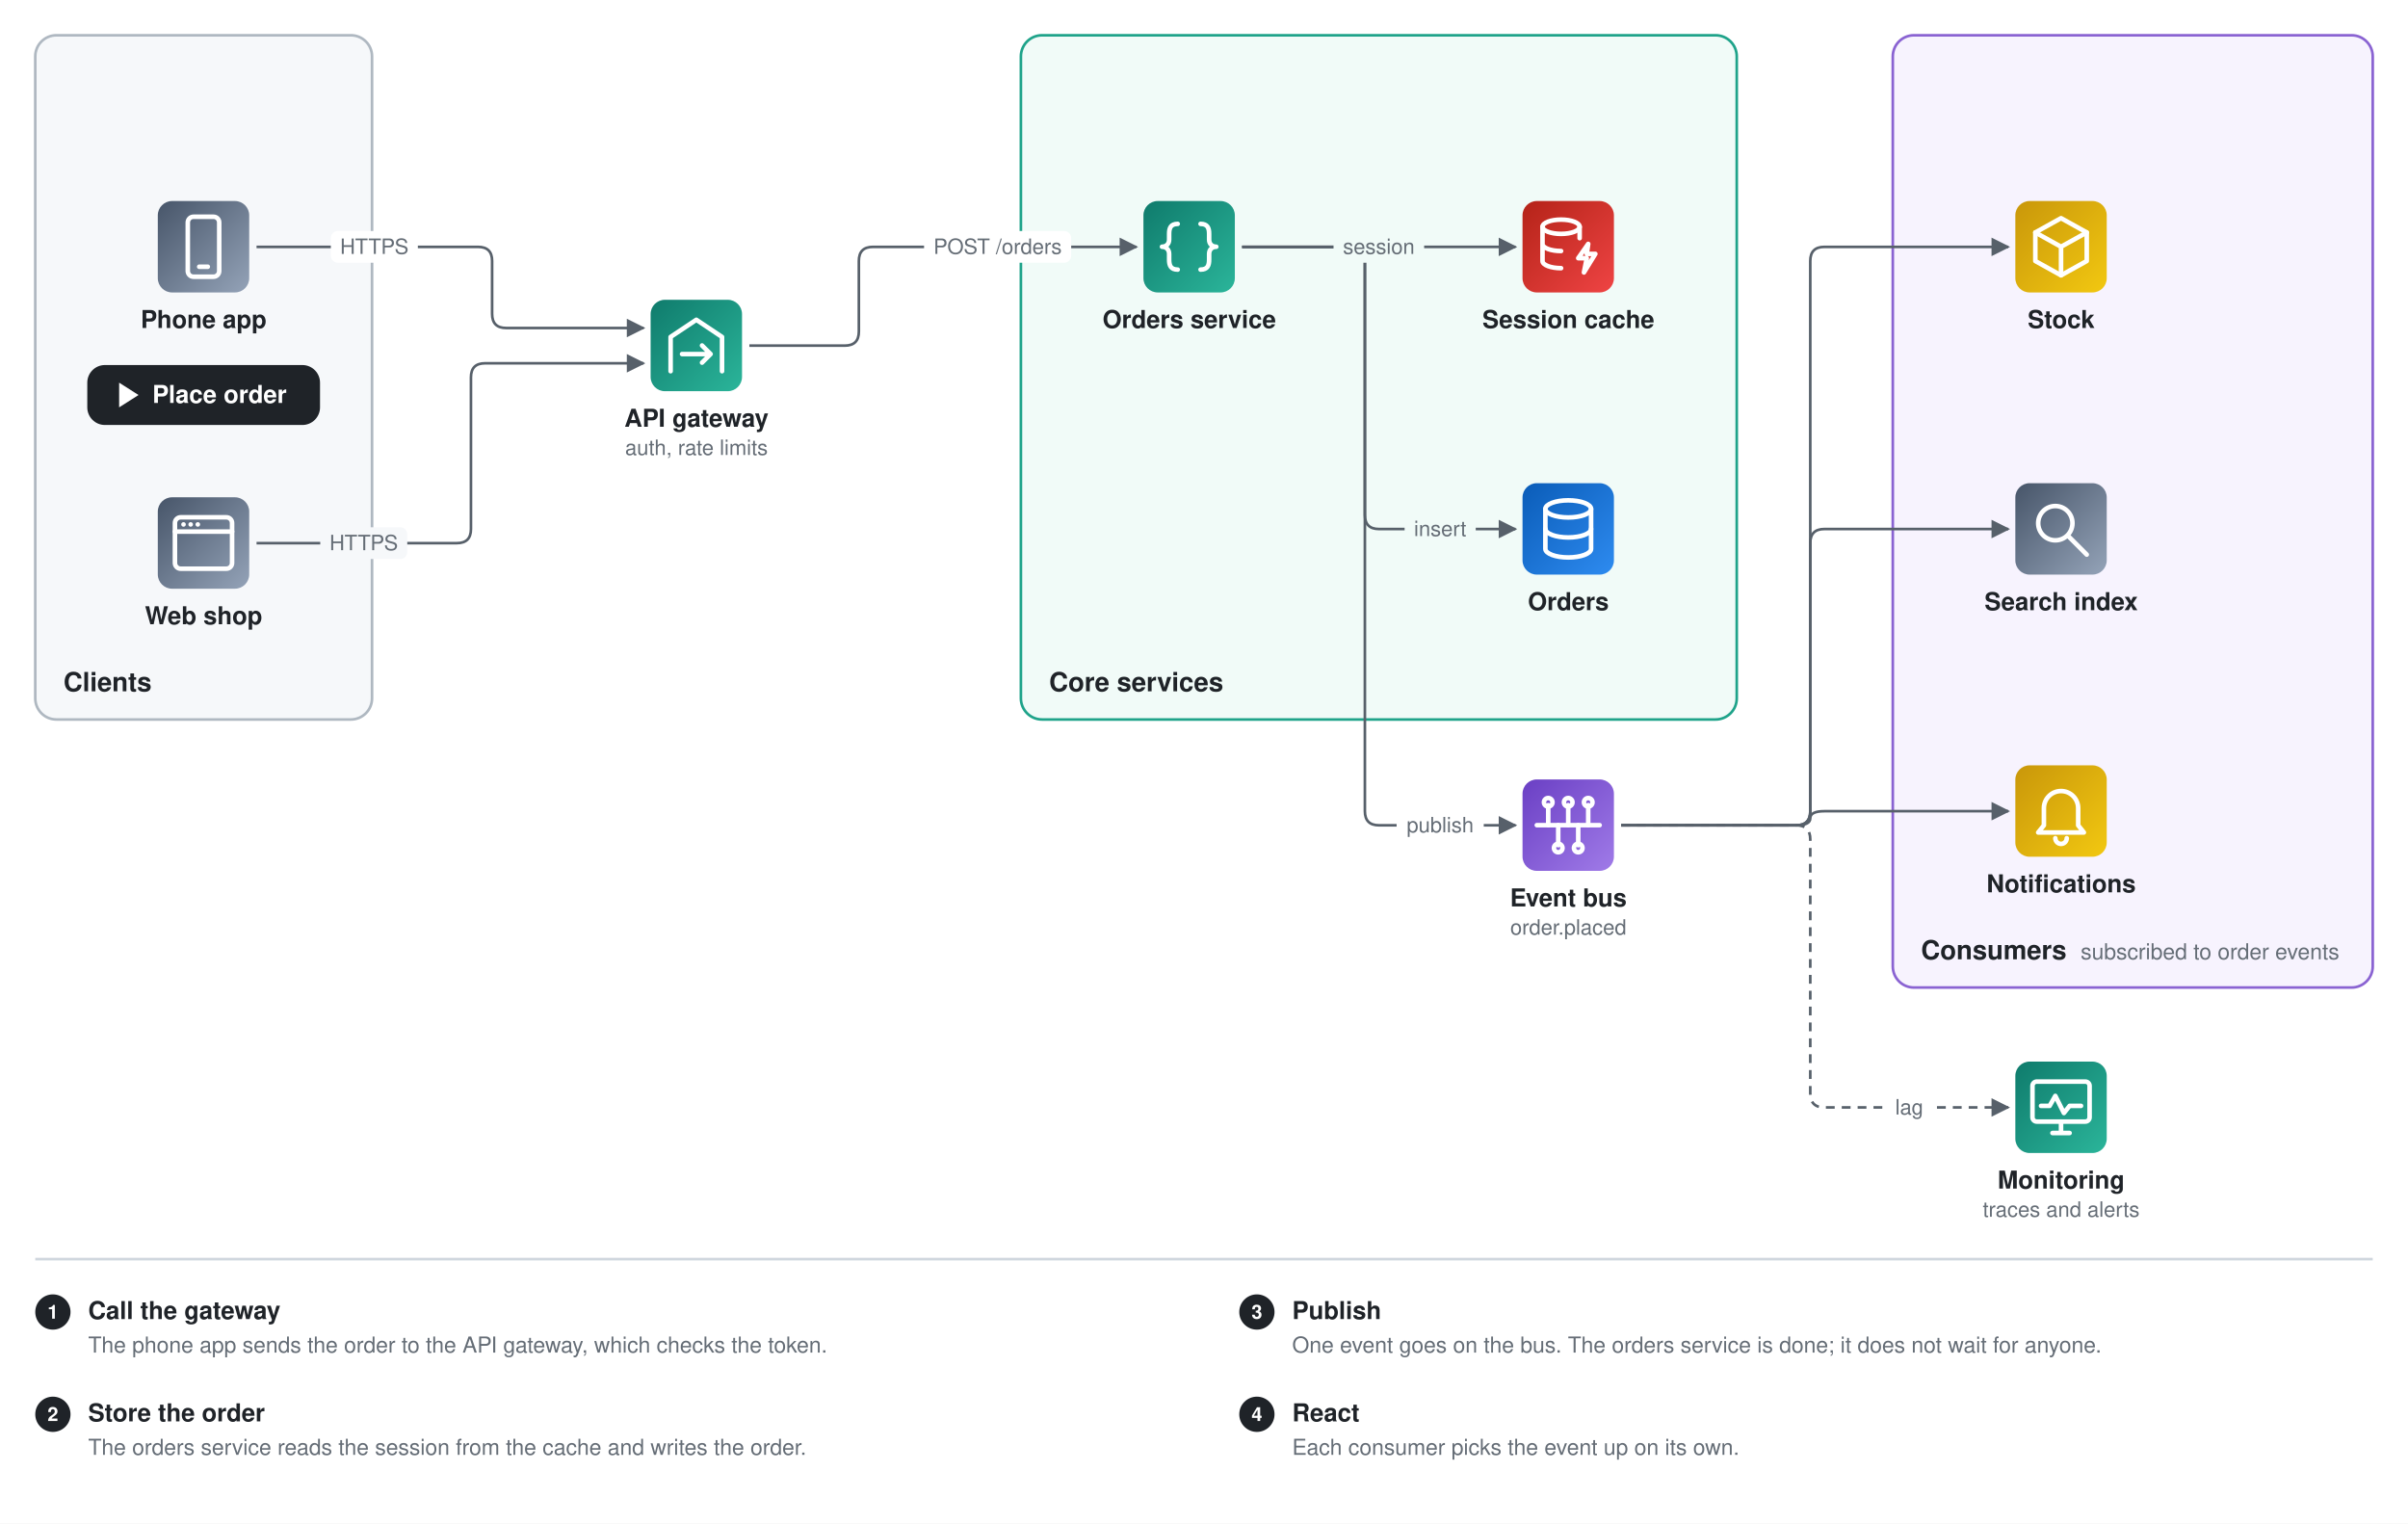
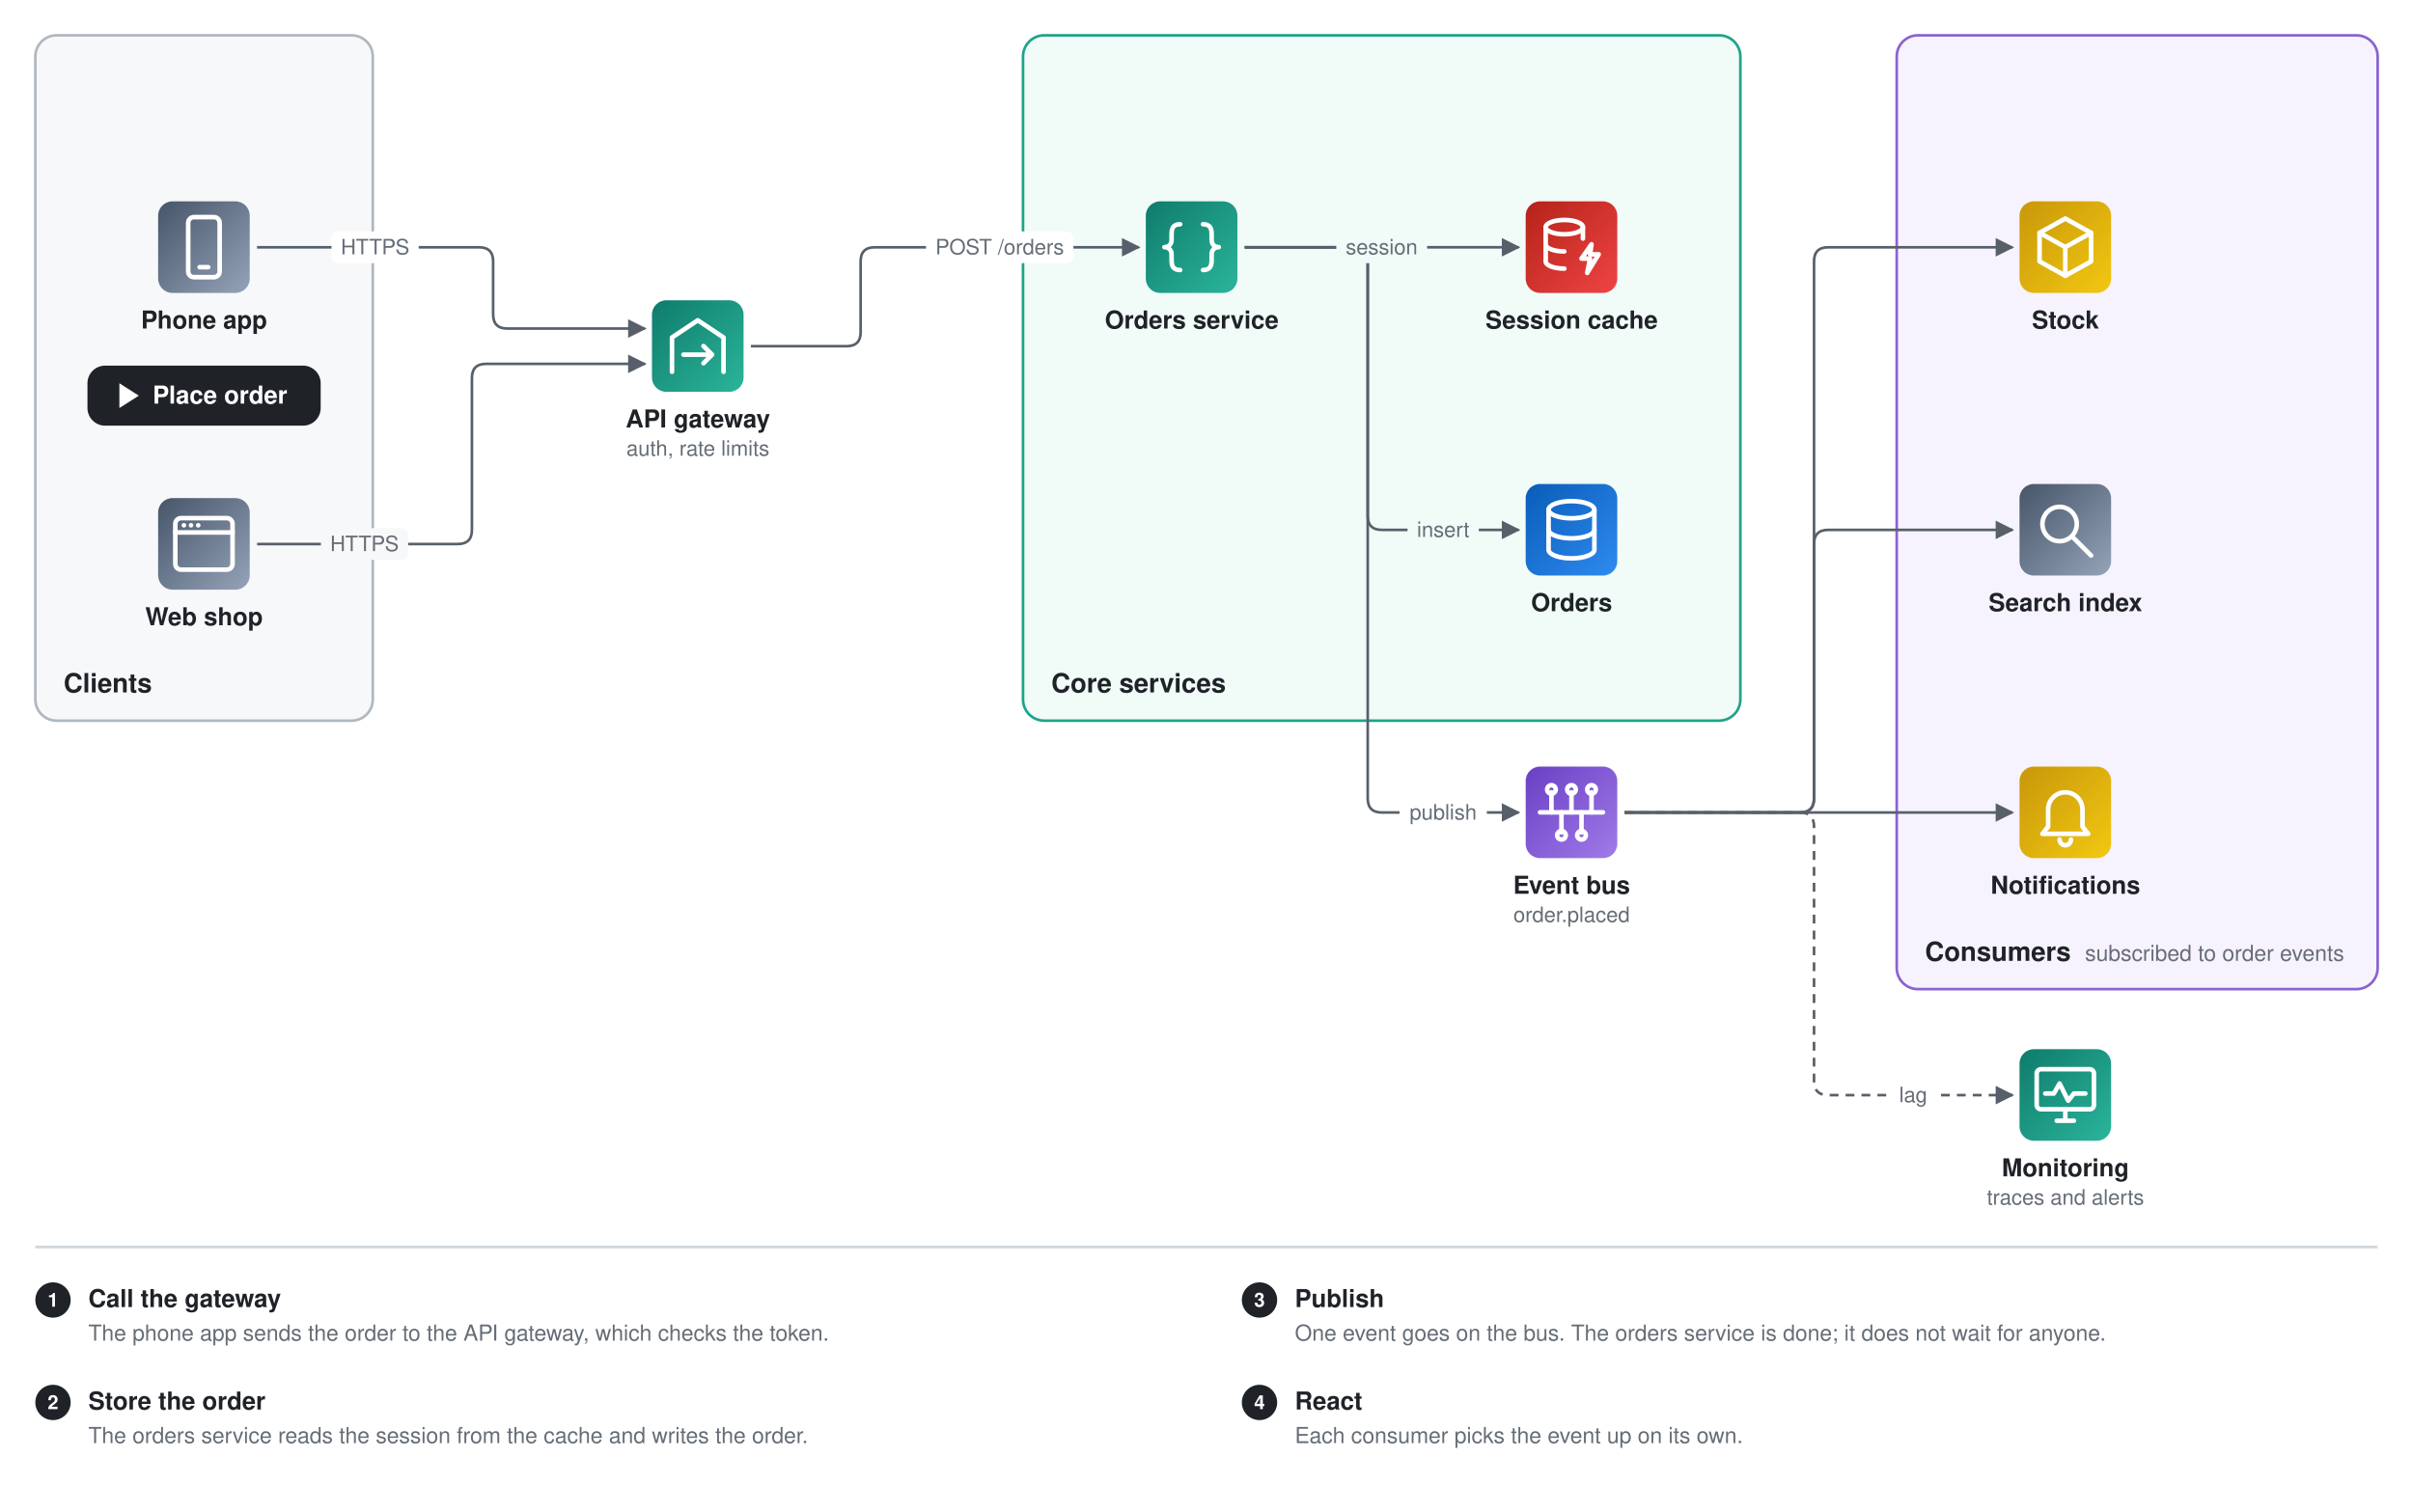
- <svg xmlns="http://www.w3.org/2000/svg" viewBox="-115.5 -140 1365.7 864" width="1365.7" height="864" font-family="-apple-system, BlinkMacSystemFont, 'Segoe UI', Helvetica, Arial, sans-serif" role="img" aria-label="Phone and web clients call one gateway. The orders service stores each order and publishes an event, and three consumers react to it on their own: stock, search and notifications.">
+ <svg xmlns="http://www.w3.org/2000/svg" viewBox="-115.5 -140 1365.7 856" width="1365.7" height="856" font-family="-apple-system, BlinkMacSystemFont, 'Segoe UI', Helvetica, Arial, sans-serif" role="img" aria-label="Phone and web clients call one gateway. The orders service stores each order and publishes an event, and three consumers react to it on their own: stock, search and notifications.">
  <defs>
    <linearGradient id="tile-amber" x1="0" y1="0" x2="1" y2="1">
      <stop offset="0" stop-color="#c9970a" />
      <stop offset="1" stop-color="#f2c811" />
    </linearGradient>
    <linearGradient id="tile-blue" x1="0" y1="0" x2="1" y2="1">
      <stop offset="0" stop-color="#0a5cb8" />
      <stop offset="1" stop-color="#2e8bf0" />
    </linearGradient>
    <linearGradient id="tile-red" x1="0" y1="0" x2="1" y2="1">
      <stop offset="0" stop-color="#b42318" />
      <stop offset="1" stop-color="#ef4444" />
    </linearGradient>
    <linearGradient id="tile-slate" x1="0" y1="0" x2="1" y2="1">
      <stop offset="0" stop-color="#475569" />
      <stop offset="1" stop-color="#94a3b8" />
    </linearGradient>
    <linearGradient id="tile-teal" x1="0" y1="0" x2="1" y2="1">
      <stop offset="0" stop-color="#0f7b6c" />
      <stop offset="1" stop-color="#2bb59a" />
    </linearGradient>
    <linearGradient id="tile-violet" x1="0" y1="0" x2="1" y2="1">
      <stop offset="0" stop-color="#6a3fc4" />
      <stop offset="1" stop-color="#a07be8" />
    </linearGradient>
  </defs>
-   <rect x="-115.5" y="-140" width="1365.7" height="864" fill="#ffffff" />
+   <rect x="-115.5" y="-140" width="1365.7" height="856" fill="#ffffff" />
  <g class="dg-body">
    <g class="grp" data-id="clients" id="g-clients">
      <rect x="-95.5" y="-120" width="191" height="388" rx="12" stroke-width="1.5" fill="#f6f8fa" stroke="#afb8c1" />
      <text class="gtitle" x="-79.5" y="252" font-size="15" font-weight="600" fill="#1f2328">Clients</text>
    </g>
    <g class="grp" data-id="core" id="g-core">
      <rect x="463.5" y="-120" width="406" height="388" rx="12" stroke-width="1.5" fill="#f1fbf8" stroke="#1fa38a" />
      <text class="gtitle" x="479.5" y="252" font-size="15" font-weight="600" fill="#1f2328">Core services</text>
    </g>
    <g class="grp" data-id="consumers" id="g-consumers">
      <rect x="958" y="-120" width="272.2" height="540" rx="12" stroke-width="1.5" fill="#f7f3fe" stroke="#8a63d2" />
      <text class="gtitle" x="974" y="404" font-size="15" font-weight="600" fill="#1f2328">Consumers<tspan class="gsub" dx="8" font-size="12.5" font-weight="400" fill="#656d76">subscribed to order events</tspan>
      </text>
    </g>
    <g class="edge" id="e-mobile-_gateway" data-id="mobile-&gt;gateway" data-from="mobile" data-to="gateway">
      <path class="base" d="M30 0 L155.6 0 Q163.6 0 163.6 8 L163.6 38 Q163.6 46 171.6 46 L249.5 46" fill="none" stroke-width="1.5" stroke="#57606a" />
      <path class="head" d="M250.5 46L240 51.25L240 40.75z" fill="#57606a" />
    </g>
    <g class="edge" id="e-web-_gateway" data-id="web-&gt;gateway" data-from="web" data-to="gateway">
      <path class="base" d="M30 168 L143.6 168 Q151.6 168 151.6 160 L151.6 74 Q151.6 66 159.6 66 L249.5 66" fill="none" stroke-width="1.5" stroke="#57606a" />
      <path class="head" d="M250.5 66L240 71.25L240 60.75z" fill="#57606a" />
    </g>
    <g class="edge" id="e-gateway-_orders" data-id="gateway-&gt;orders" data-from="gateway" data-to="orders">
      <path class="base" d="M309.5 56 L363.6 56 Q371.6 56 371.6 48 L371.6 8 Q371.6 0 379.6 0 L529 0" fill="none" stroke-width="1.5" stroke="#57606a" />
      <path class="head" d="M530 0L519.5 5.25L519.5 -5.25z" fill="#57606a" />
    </g>
    <g class="edge" id="e-orders-_cache" data-id="orders-&gt;cache" data-from="orders" data-to="cache">
      <path class="base" d="M589 0 L744 0" fill="none" stroke-width="1.5" stroke="#57606a" />
      <path class="head" d="M745 0L734.5 5.25L734.5 -5.25z" fill="#57606a" />
    </g>
    <g class="edge" id="e-orders-_db" data-id="orders-&gt;db" data-from="orders" data-to="db">
      <path class="base" d="M589 0 L650.6 0 Q658.6 0 658.6 8 L658.6 152 Q658.6 160 666.6 160 L744 160" fill="none" stroke-width="1.5" stroke="#57606a" />
      <path class="head" d="M745 160L734.5 165.25L734.5 154.75z" fill="#57606a" />
    </g>
    <g class="edge" id="e-orders-_bus" data-id="orders-&gt;bus" data-from="orders" data-to="bus">
-       <path class="base" d="M589 0 L650.6 0 Q658.6 0 658.6 8 L658.6 320 Q658.6 328 666.6 328 L744 328" fill="none" stroke-width="1.5" stroke="#57606a" />
-       <path class="head" d="M745 328L734.5 333.25L734.5 322.75z" fill="#57606a" />
+       <path class="base" d="M589 0 L650.6 0 Q658.6 0 658.6 8 L658.6 312 Q658.6 320 666.6 320 L744 320" fill="none" stroke-width="1.5" stroke="#57606a" />
+       <path class="head" d="M745 320L734.5 325.25L734.5 314.75z" fill="#57606a" />
    </g>
    <g class="edge" id="e-bus-_stock" data-id="bus-&gt;stock" data-from="bus" data-to="stock">
-       <path class="base" d="M804 328 L903.2 328 Q911.2 328 911.2 320 L911.2 8 Q911.2 0 919.2 0 L1023.5 0" fill="none" stroke-width="1.5" stroke="#57606a" />
+       <path class="base" d="M804 320 L903.2 320 Q911.2 320 911.2 312 L911.2 8 Q911.2 0 919.2 0 L1023.5 0" fill="none" stroke-width="1.5" stroke="#57606a" />
      <path class="head" d="M1024.5 0L1014 5.25L1014 -5.25z" fill="#57606a" />
    </g>
    <g class="edge" id="e-bus-_search" data-id="bus-&gt;search" data-from="bus" data-to="search">
-       <path class="base" d="M804 328 L903.2 328 Q911.2 328 911.2 320 L911.2 168 Q911.2 160 919.2 160 L1023.5 160" fill="none" stroke-width="1.5" stroke="#57606a" />
+       <path class="base" d="M804 320 L903.2 320 Q911.2 320 911.2 312 L911.2 168 Q911.2 160 919.2 160 L1023.5 160" fill="none" stroke-width="1.5" stroke="#57606a" />
      <path class="head" d="M1024.5 160L1014 165.25L1014 154.75z" fill="#57606a" />
    </g>
    <g class="edge" id="e-bus-_notify" data-id="bus-&gt;notify" data-from="bus" data-to="notify">
-       <path class="base" d="M804 328 L903.2 328 Q911.2 328 911.2 324 L911.2 324 Q911.2 320 919.2 320 L1023.5 320" fill="none" stroke-width="1.5" stroke="#57606a" />
+       <path class="base" d="M804 320 L1023.5 320" fill="none" stroke-width="1.5" stroke="#57606a" />
      <path class="head" d="M1024.5 320L1014 325.25L1014 314.75z" fill="#57606a" />
    </g>
    <g class="edge" id="e-bus-_monitor" data-id="bus-&gt;monitor" data-from="bus" data-to="monitor">
-       <path class="base" d="M804 328 L903.2 328 Q911.2 328 911.2 336 L911.2 480 Q911.2 488 919.2 488 L1023.5 488" fill="none" stroke-width="1.5" stroke-dasharray="5 4" stroke="#57606a" />
-       <path class="head" d="M1024.5 488L1014 493.25L1014 482.75z" fill="#57606a" />
+       <path class="base" d="M804 320 L903.2 320 Q911.2 320 911.2 328 L911.2 472 Q911.2 480 919.2 480 L1023.5 480" fill="none" stroke-width="1.5" stroke-dasharray="5 4" stroke="#57606a" />
+       <path class="head" d="M1024.5 480L1014 485.25L1014 474.75z" fill="#57606a" />
    </g>
    <g class="labels">
      <g class="elab" data-edge="mobile-&gt;gateway">
        <rect x="72.13" y="-9" width="49.35" height="18" rx="4" fill="#ffffff" />
        <text class="elabel" x="96.8" y="4" font-size="12" text-anchor="middle" fill="#656d76">HTTPS</text>
      </g>
      <g class="elab" data-edge="web-&gt;gateway">
        <rect x="66.13" y="159" width="49.35" height="18" rx="4" fill="#f6f8fa" />
        <text class="elabel" x="90.8" y="172" font-size="12" text-anchor="middle" fill="#656d76">HTTPS</text>
      </g>
      <g class="elab" data-edge="gateway-&gt;orders">
        <rect x="408.58" y="-9" width="83.44" height="18" rx="4" fill="#ffffff" />
        <text class="elabel" x="450.3" y="4" font-size="12" text-anchor="middle" fill="#656d76">POST /orders</text>
      </g>
      <g class="elab" data-edge="orders-&gt;cache">
        <rect x="640.81" y="-9" width="51.39" height="18" rx="4" fill="#f1fbf8" />
        <text class="elabel" x="666.5" y="4" font-size="12" text-anchor="middle" fill="#656d76">session</text>
      </g>
      <g class="elab" data-edge="orders-&gt;db">
        <rect x="681.13" y="151" width="40.34" height="18" rx="4" fill="#f1fbf8" />
        <text class="elabel" x="701.3" y="164" font-size="12" text-anchor="middle" fill="#656d76">insert</text>
      </g>
      <g class="elab" data-edge="orders-&gt;bus">
-         <rect x="676.6" y="319" width="49.41" height="18" rx="4" fill="#ffffff" />
-         <text class="elabel" x="701.3" y="332" font-size="12" text-anchor="middle" fill="#656d76">publish</text>
+         <rect x="676.6" y="311" width="49.41" height="18" rx="4" fill="#ffffff" />
+         <text class="elabel" x="701.3" y="324" font-size="12" text-anchor="middle" fill="#656d76">publish</text>
      </g>
      <g class="elab" data-edge="bus-&gt;monitor">
-         <rect x="954" y="479" width="26.7" height="18" rx="4" fill="#ffffff" />
-         <text class="elabel" x="967.35" y="492" font-size="12" text-anchor="middle" fill="#656d76">lag</text>
+         <rect x="954" y="471" width="26.7" height="18" rx="4" fill="#ffffff" />
+         <text class="elabel" x="967.35" y="484" font-size="12" text-anchor="middle" fill="#656d76">lag</text>
      </g>
    </g>
    <g class="node" id="n-mobile" data-id="mobile">
      <g class="tile" transform="translate(-26 -26) scale(0.81)">
        <rect width="64" height="64" rx="10" fill="url(#tile-slate)" />
        <g class="glyph" fill="none" stroke="#fff" stroke-width="3.2" stroke-linecap="round" stroke-linejoin="round">
          <rect x="21" y="11" width="22" height="42" rx="4" />
          <path d="M29 46h6" />
        </g>
      </g>
      <text class="ntitle" x="0" y="46" font-size="14" font-weight="600" text-anchor="middle" fill="#1f2328">Phone app</text>
      <g class="trigger" data-node="mobile" role="button" tabindex="0" aria-label="Place order: play the scenario" data-plays="order">
        <rect class="btnbg" x="-66" y="67" width="132" height="34" rx="10" fill="#1f2328" />
        <path class="btnicon" d="M-47.93 77l11 7-11 7z" fill="#ffffff" />
        <text class="btntext" x="9" y="88.5" font-size="14" font-weight="600" text-anchor="middle" fill="#ffffff">Place order</text>
      </g>
    </g>
    <g class="node" id="n-web" data-id="web">
      <g class="tile" transform="translate(-26 142) scale(0.81)">
        <rect width="64" height="64" rx="10" fill="url(#tile-slate)" />
        <g class="glyph" fill="none" stroke="#fff" stroke-width="3.2" stroke-linecap="round" stroke-linejoin="round">
          <rect x="12" y="14" width="40" height="36" rx="4" />
          <path d="M12 24h40M18 19h.01M23 19h.01M28 19h.01" />
        </g>
      </g>
      <text class="ntitle" x="0" y="214" font-size="14" font-weight="600" text-anchor="middle" fill="#1f2328">Web shop</text>
    </g>
    <g class="node" id="n-orders" data-id="orders">
      <g class="tile" transform="translate(533 -26) scale(0.81)">
        <rect width="64" height="64" rx="10" fill="url(#tile-teal)" />
        <g class="glyph" fill="none" stroke="#fff" stroke-width="3.2" stroke-linecap="round" stroke-linejoin="round">
          <path d="M24 16c-5 0-6 3-6 7v4c0 3-2 5-5 5 3 0 5 2 5 5v4c0 4 1 7 6 7" />
          <path d="M40 16c5 0 6 3 6 7v4c0 3 2 5 5 5-3 0-5 2-5 5v4c0 4-1 7-6 7" />
        </g>
      </g>
      <text class="ntitle" x="559" y="46" font-size="14" font-weight="600" text-anchor="middle" fill="#1f2328">Orders service</text>
    </g>
    <g class="node" id="n-cache" data-id="cache">
      <g class="tile" transform="translate(748 -26) scale(0.81)">
        <rect width="64" height="64" rx="10" fill="url(#tile-red)" />
        <g class="glyph" fill="none" stroke="#fff" stroke-width="3.2" stroke-linecap="round" stroke-linejoin="round">
          <ellipse cx="27" cy="18" rx="13" ry="5" />
          <path d="M14 18v24c0 2.8 5.8 5 13 5M40 18v8M14 30c0 2.8 5.8 5 13 5" />
          <path d="M46 30l-7 10h6l-2 10 8-13h-6z" />
        </g>
      </g>
      <text class="ntitle" x="774" y="46" font-size="14" font-weight="600" text-anchor="middle" fill="#1f2328">Session cache</text>
    </g>
    <g class="node" id="n-db" data-id="db">
      <g class="tile" transform="translate(748 134) scale(0.81)">
        <rect width="64" height="64" rx="10" fill="url(#tile-blue)" />
        <g class="glyph" fill="none" stroke="#fff" stroke-width="3.2" stroke-linecap="round" stroke-linejoin="round">
          <ellipse cx="32" cy="18" rx="16" ry="6" />
          <path d="M16 18v28c0 3.3 7.2 6 16 6s16-2.7 16-6V18" />
          <path d="M16 32c0 3.3 7.2 6 16 6s16-2.7 16-6" />
        </g>
      </g>
      <text class="ntitle" x="774" y="206" font-size="14" font-weight="600" text-anchor="middle" fill="#1f2328">Orders</text>
    </g>
    <g class="node" id="n-stock" data-id="stock">
      <g class="tile" transform="translate(1027.5 -26) scale(0.81)">
        <rect width="64" height="64" rx="10" fill="url(#tile-amber)" />
        <g class="glyph" fill="none" stroke="#fff" stroke-width="3.2" stroke-linecap="round" stroke-linejoin="round">
          <path d="M32 12 50 22v20L32 52 14 42V22z" />
          <path d="M14 22l18 10 18-10M32 32v20" />
        </g>
      </g>
      <text class="ntitle" x="1053.5" y="46" font-size="14" font-weight="600" text-anchor="middle" fill="#1f2328">Stock</text>
    </g>
    <g class="node" id="n-search" data-id="search">
      <g class="tile" transform="translate(1027.5 134) scale(0.81)">
        <rect width="64" height="64" rx="10" fill="url(#tile-slate)" />
        <g class="glyph" fill="none" stroke="#fff" stroke-width="3.2" stroke-linecap="round" stroke-linejoin="round">
          <circle cx="28" cy="28" r="12" />
          <path d="M37 37l13 13" />
        </g>
      </g>
      <text class="ntitle" x="1053.5" y="206" font-size="14" font-weight="600" text-anchor="middle" fill="#1f2328">Search index</text>
    </g>
    <g class="node" id="n-notify" data-id="notify">
      <g class="tile" transform="translate(1027.5 294) scale(0.81)">
        <rect width="64" height="64" rx="10" fill="url(#tile-amber)" />
        <g class="glyph" fill="none" stroke="#fff" stroke-width="3.2" stroke-linecap="round" stroke-linejoin="round">
          <path d="M20 42V30a12 12 0 0 1 24 0v12l4 5H16z" />
          <path d="M28 51a4 4 0 0 0 8 0" />
        </g>
      </g>
      <text class="ntitle" x="1053.5" y="366" font-size="14" font-weight="600" text-anchor="middle" fill="#1f2328">Notifications</text>
    </g>
    <g class="node" id="n-gateway" data-id="gateway">
      <g class="tile" transform="translate(253.5 30) scale(0.81)">
        <rect width="64" height="64" rx="10" fill="url(#tile-teal)" />
        <g class="glyph" fill="none" stroke="#fff" stroke-width="3.2" stroke-linecap="round" stroke-linejoin="round">
          <path d="M14 50V26l18-12 18 12v24" />
          <path d="M22 38h20M36 32l6 6-6 6" />
        </g>
      </g>
      <text class="ntitle" x="279.5" y="102" font-size="14" font-weight="600" text-anchor="middle" fill="#1f2328">API gateway</text>
      <text class="nsub" x="279.5" y="118" font-size="12" text-anchor="middle" fill="#656d76">auth, rate limits</text>
    </g>
    <g class="node" id="n-bus" data-id="bus">
-       <g class="tile" transform="translate(748 302) scale(0.81)">
+       <g class="tile" transform="translate(748 294) scale(0.81)">
        <rect width="64" height="64" rx="10" fill="url(#tile-violet)" />
        <g class="glyph" fill="none" stroke="#fff" stroke-width="3.2" stroke-linecap="round" stroke-linejoin="round">
          <path d="M10 32h44" />
          <path d="M18 18v14M32 18v14M46 18v14M25 46V32M39 46V32" />
          <circle cx="18" cy="16" r="3" />
          <circle cx="32" cy="16" r="3" />
          <circle cx="46" cy="16" r="3" />
          <circle cx="25" cy="48" r="3" />
          <circle cx="39" cy="48" r="3" />
        </g>
      </g>
-       <text class="ntitle" x="774" y="374" font-size="14" font-weight="600" text-anchor="middle" fill="#1f2328">Event bus</text>
-       <text class="nsub" x="774" y="390" font-size="12" text-anchor="middle" fill="#656d76">order.placed</text>
+       <text class="ntitle" x="774" y="366" font-size="14" font-weight="600" text-anchor="middle" fill="#1f2328">Event bus</text>
+       <text class="nsub" x="774" y="382" font-size="12" text-anchor="middle" fill="#656d76">order.placed</text>
    </g>
    <g class="node" id="n-monitor" data-id="monitor">
-       <g class="tile" transform="translate(1027.5 462) scale(0.81)">
+       <g class="tile" transform="translate(1027.5 454) scale(0.81)">
        <rect width="64" height="64" rx="10" fill="url(#tile-teal)" />
        <g class="glyph" fill="none" stroke="#fff" stroke-width="3.2" stroke-linecap="round" stroke-linejoin="round">
          <rect x="12" y="14" width="40" height="28" rx="3" />
          <path d="M26 50h12M32 42v8" />
          <path d="M18 31h6l4-7 6 12 4-5h8" />
        </g>
      </g>
-       <text class="ntitle" x="1053.5" y="534" font-size="14" font-weight="600" text-anchor="middle" fill="#1f2328">Monitoring</text>
-       <text class="nsub" x="1053.5" y="550" font-size="12" text-anchor="middle" fill="#656d76">traces and alerts</text>
+       <text class="ntitle" x="1053.5" y="526" font-size="14" font-weight="600" text-anchor="middle" fill="#1f2328">Monitoring</text>
+       <text class="nsub" x="1053.5" y="542" font-size="12" text-anchor="middle" fill="#656d76">traces and alerts</text>
    </g>
  </g>
-   <line x1="-95.5" y1="574" x2="1230.2" y2="574" stroke-width="1.5" stroke="#d0d7de" />
-   <circle cx="-85.5" cy="604" r="10" fill="#1f2328" />
-   <text x="-85.5" y="607.8" font-size="11" font-weight="600" text-anchor="middle" fill="#ffffff">1</text>
-   <text x="-65.5" y="608" font-size="14" font-weight="600" fill="#1f2328">Call the gateway</text>
-   <text x="-65.5" y="627" font-size="12.5" fill="#656d76">The phone app sends the order to the API gateway, which checks the token.</text>
-   <circle cx="-85.5" cy="662" r="10" fill="#1f2328" />
-   <text x="-85.5" y="665.8" font-size="11" font-weight="600" text-anchor="middle" fill="#ffffff">2</text>
-   <text x="-65.5" y="666" font-size="14" font-weight="600" fill="#1f2328">Store the order</text>
-   <text x="-65.5" y="685" font-size="12.5" fill="#656d76">The orders service reads the session from the cache and writes the order.</text>
-   <circle cx="597.35" cy="604" r="10" fill="#1f2328" />
-   <text x="597.35" y="607.8" font-size="11" font-weight="600" text-anchor="middle" fill="#ffffff">3</text>
-   <text x="617.35" y="608" font-size="14" font-weight="600" fill="#1f2328">Publish</text>
-   <text x="617.35" y="627" font-size="12.5" fill="#656d76">One event goes on the bus. The orders service is done; it does not wait for anyone.</text>
-   <circle cx="597.35" cy="662" r="10" fill="#1f2328" />
-   <text x="597.35" y="665.8" font-size="11" font-weight="600" text-anchor="middle" fill="#ffffff">4</text>
-   <text x="617.35" y="666" font-size="14" font-weight="600" fill="#1f2328">React</text>
-   <text x="617.35" y="685" font-size="12.5" fill="#656d76">Each consumer picks the event up on its own.</text>
+   <line x1="-95.5" y1="566" x2="1230.2" y2="566" stroke-width="1.5" stroke="#d0d7de" />
+   <circle cx="-85.5" cy="596" r="10" fill="#1f2328" />
+   <text x="-85.5" y="599.8" font-size="11" font-weight="600" text-anchor="middle" fill="#ffffff">1</text>
+   <text x="-65.5" y="600" font-size="14" font-weight="600" fill="#1f2328">Call the gateway</text>
+   <text x="-65.5" y="619" font-size="12.5" fill="#656d76">The phone app sends the order to the API gateway, which checks the token.</text>
+   <circle cx="-85.5" cy="654" r="10" fill="#1f2328" />
+   <text x="-85.5" y="657.8" font-size="11" font-weight="600" text-anchor="middle" fill="#ffffff">2</text>
+   <text x="-65.5" y="658" font-size="14" font-weight="600" fill="#1f2328">Store the order</text>
+   <text x="-65.5" y="677" font-size="12.5" fill="#656d76">The orders service reads the session from the cache and writes the order.</text>
+   <circle cx="597.35" cy="596" r="10" fill="#1f2328" />
+   <text x="597.35" y="599.8" font-size="11" font-weight="600" text-anchor="middle" fill="#ffffff">3</text>
+   <text x="617.35" y="600" font-size="14" font-weight="600" fill="#1f2328">Publish</text>
+   <text x="617.35" y="619" font-size="12.5" fill="#656d76">One event goes on the bus. The orders service is done; it does not wait for anyone.</text>
+   <circle cx="597.35" cy="654" r="10" fill="#1f2328" />
+   <text x="597.35" y="657.8" font-size="11" font-weight="600" text-anchor="middle" fill="#ffffff">4</text>
+   <text x="617.35" y="658" font-size="14" font-weight="600" fill="#1f2328">React</text>
+   <text x="617.35" y="677" font-size="12.5" fill="#656d76">Each consumer picks the event up on its own.</text>
</svg>
